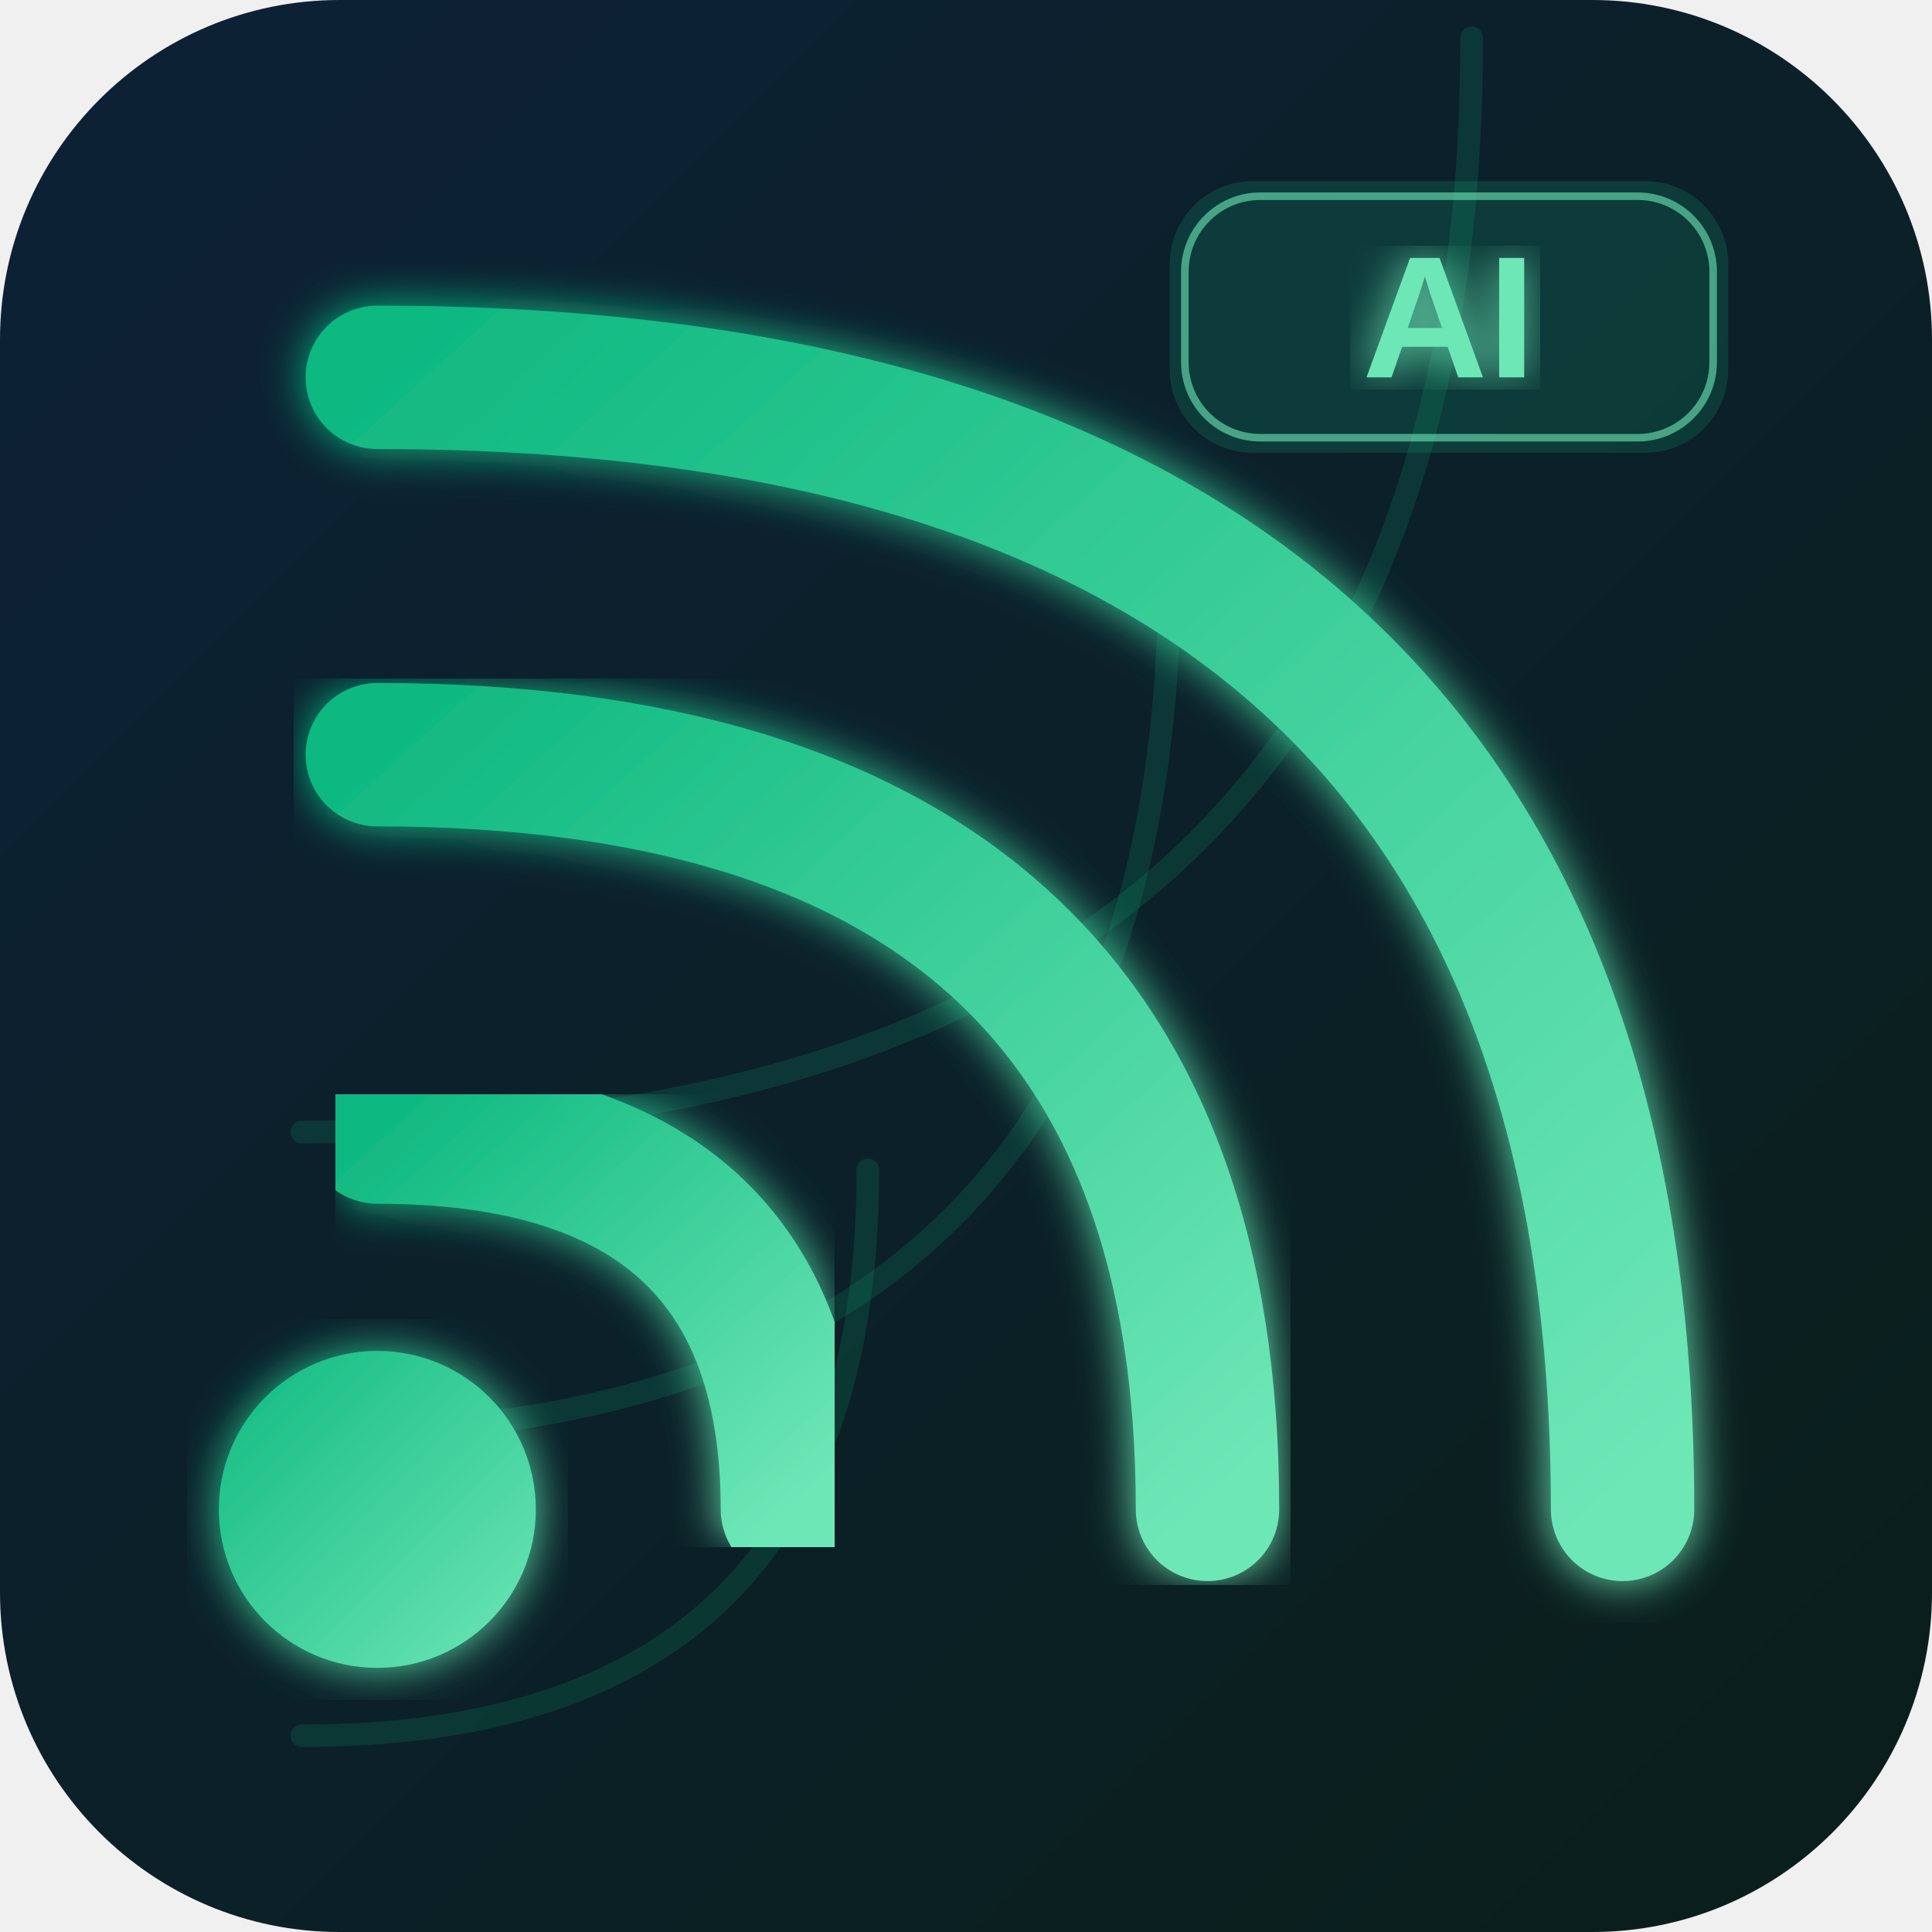
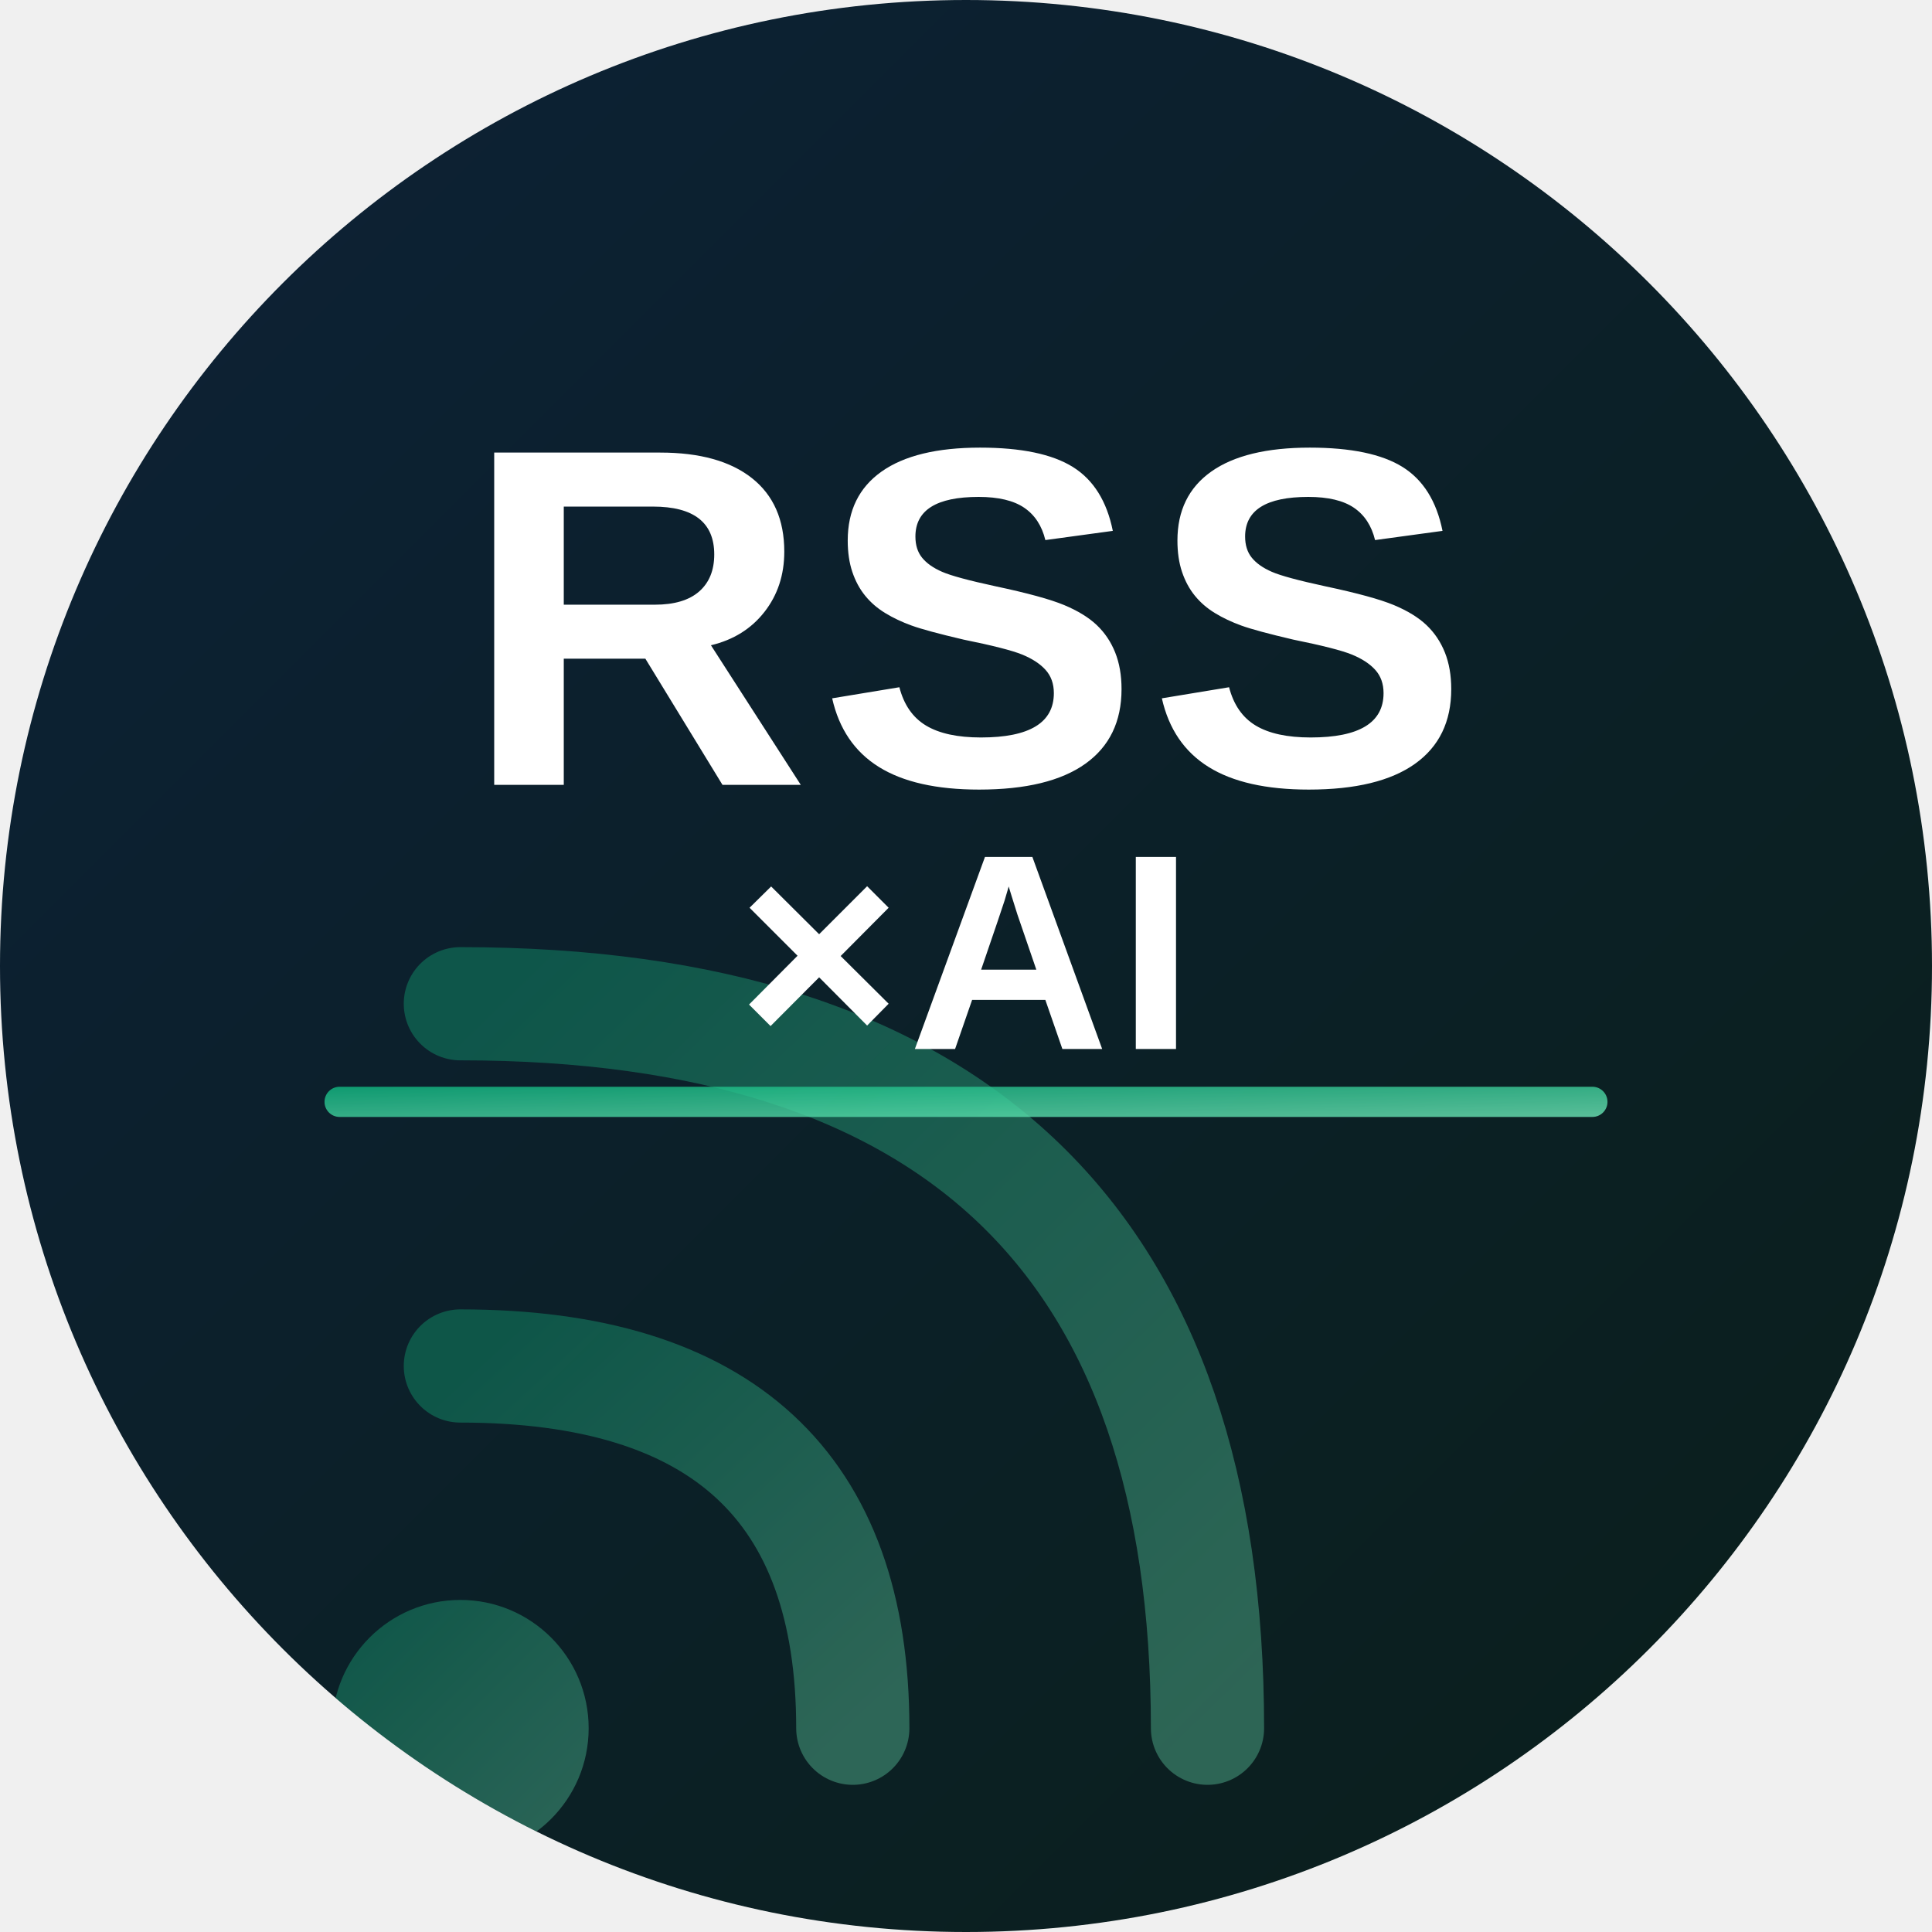
<svg xmlns="http://www.w3.org/2000/svg" viewBox="0 0 512 512" width="512" height="512">
  <defs>
-     <linearGradient id="bg" x1="0%" y1="0%" x2="100%" y2="100%">
+     <linearGradient id="bg512" x1="0%" y1="0%" x2="100%" y2="100%">
      <stop offset="0%" style="stop-color:#0d2137" />
      <stop offset="100%" style="stop-color:#0a1f1a" />
    </linearGradient>
-     <linearGradient id="wave" x1="0%" y1="0%" x2="100%" y2="100%">
+     <linearGradient id="wave512" x1="0%" y1="0%" x2="100%" y2="100%">
      <stop offset="0%" style="stop-color:#10b981" />
      <stop offset="100%" style="stop-color:#6ee7b7" />
    </linearGradient>
-     <filter id="glow">
-       <feGaussianBlur stdDeviation="6" result="blur" />
-       <feMerge>
-         <feMergeNode in="blur" />
-         <feMergeNode in="SourceGraphic" />
-       </feMerge>
-     </filter>
+     <clipPath id="circle512">
+       <circle cx="256" cy="256" r="256" />
+     </clipPath>
  </defs>
-   <rect width="512" height="512" rx="90" fill="url(#bg)" />
-   <path d="M80 460 Q230 460 230 310" stroke="#10b981" stroke-width="6" fill="none" opacity="0.15" stroke-linecap="round" />
-   <path d="M80 380 Q310 380 310 150" stroke="#10b981" stroke-width="6" fill="none" opacity="0.15" stroke-linecap="round" />
-   <path d="M80 300 Q390 300 390 10" stroke="#10b981" stroke-width="6" fill="none" opacity="0.15" stroke-linecap="round" />
-   <circle cx="100" cy="400" r="42" fill="url(#wave)" filter="url(#glow)" />
-   <path d="M100 300 Q210 300 210 400" stroke="url(#wave)" stroke-width="38" fill="none" stroke-linecap="round" filter="url(#glow)" />
-   <path d="M100 200 Q320 200 320 400" stroke="url(#wave)" stroke-width="38" fill="none" stroke-linecap="round" filter="url(#glow)" />
-   <path d="M100 100 Q430 100 430 400" stroke="url(#wave)" stroke-width="38" fill="none" stroke-linecap="round" filter="url(#glow)" />
-   <rect x="310" y="48" width="148" height="72" rx="22" fill="#10b981" opacity="0.18" />
-   <rect x="314" y="52" width="140" height="64" rx="20" fill="none" stroke="#6ee7b7" stroke-width="2" opacity="0.6" />
-   <text x="384" y="100" font-family="Arial,sans-serif" font-weight="bold" font-size="46" fill="#6ee7b7" text-anchor="middle" filter="url(#glow)">AI</text>
+   <circle cx="256" cy="256" r="256" fill="url(#bg512)" />
+   <g clip-path="url(#circle512)" opacity="0.35">
+     <circle cx="122" cy="458" r="34" fill="url(#wave512)" />
+     <path d="M122 362 Q226 362 226 458" stroke="url(#wave512)" stroke-width="30" fill="none" stroke-linecap="round" />
+     <path d="M122 266 Q320 266 320 458" stroke="url(#wave512)" stroke-width="30" fill="none" stroke-linecap="round" />
+   </g>
+   <rect x="86" y="288" width="340" height="8" rx="4" fill="url(#wave512)" opacity="0.8" />
+   <text x="256" y="208" font-family="'Arial Black', Arial, sans-serif" font-weight="900" font-size="128" fill="#ffffff" text-anchor="middle" letter-spacing="2">RSS</text>
+   <text x="256" y="278" font-family="'Arial Black', Arial, sans-serif" font-weight="900" font-size="74" fill="#ffffff" text-anchor="middle" letter-spacing="2">×AI</text>
</svg>
